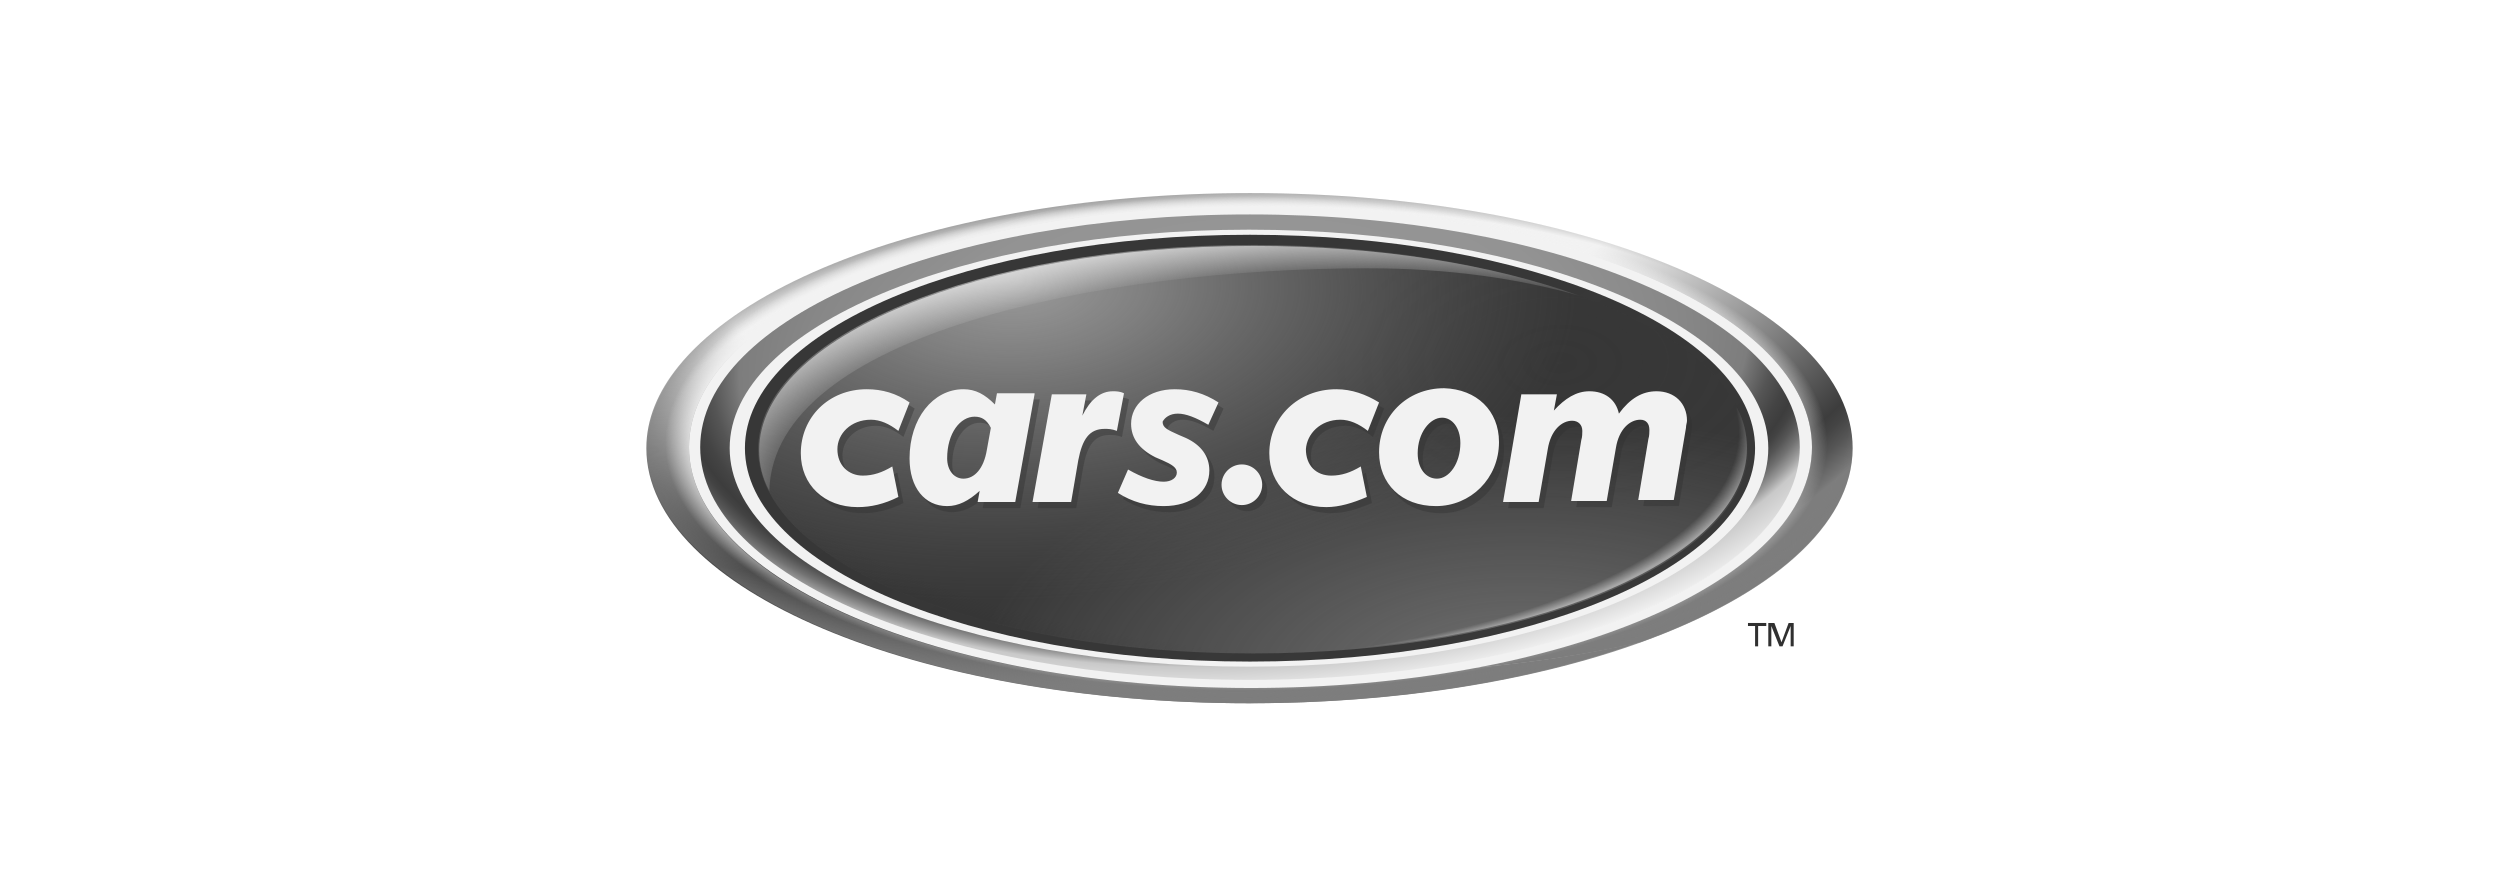
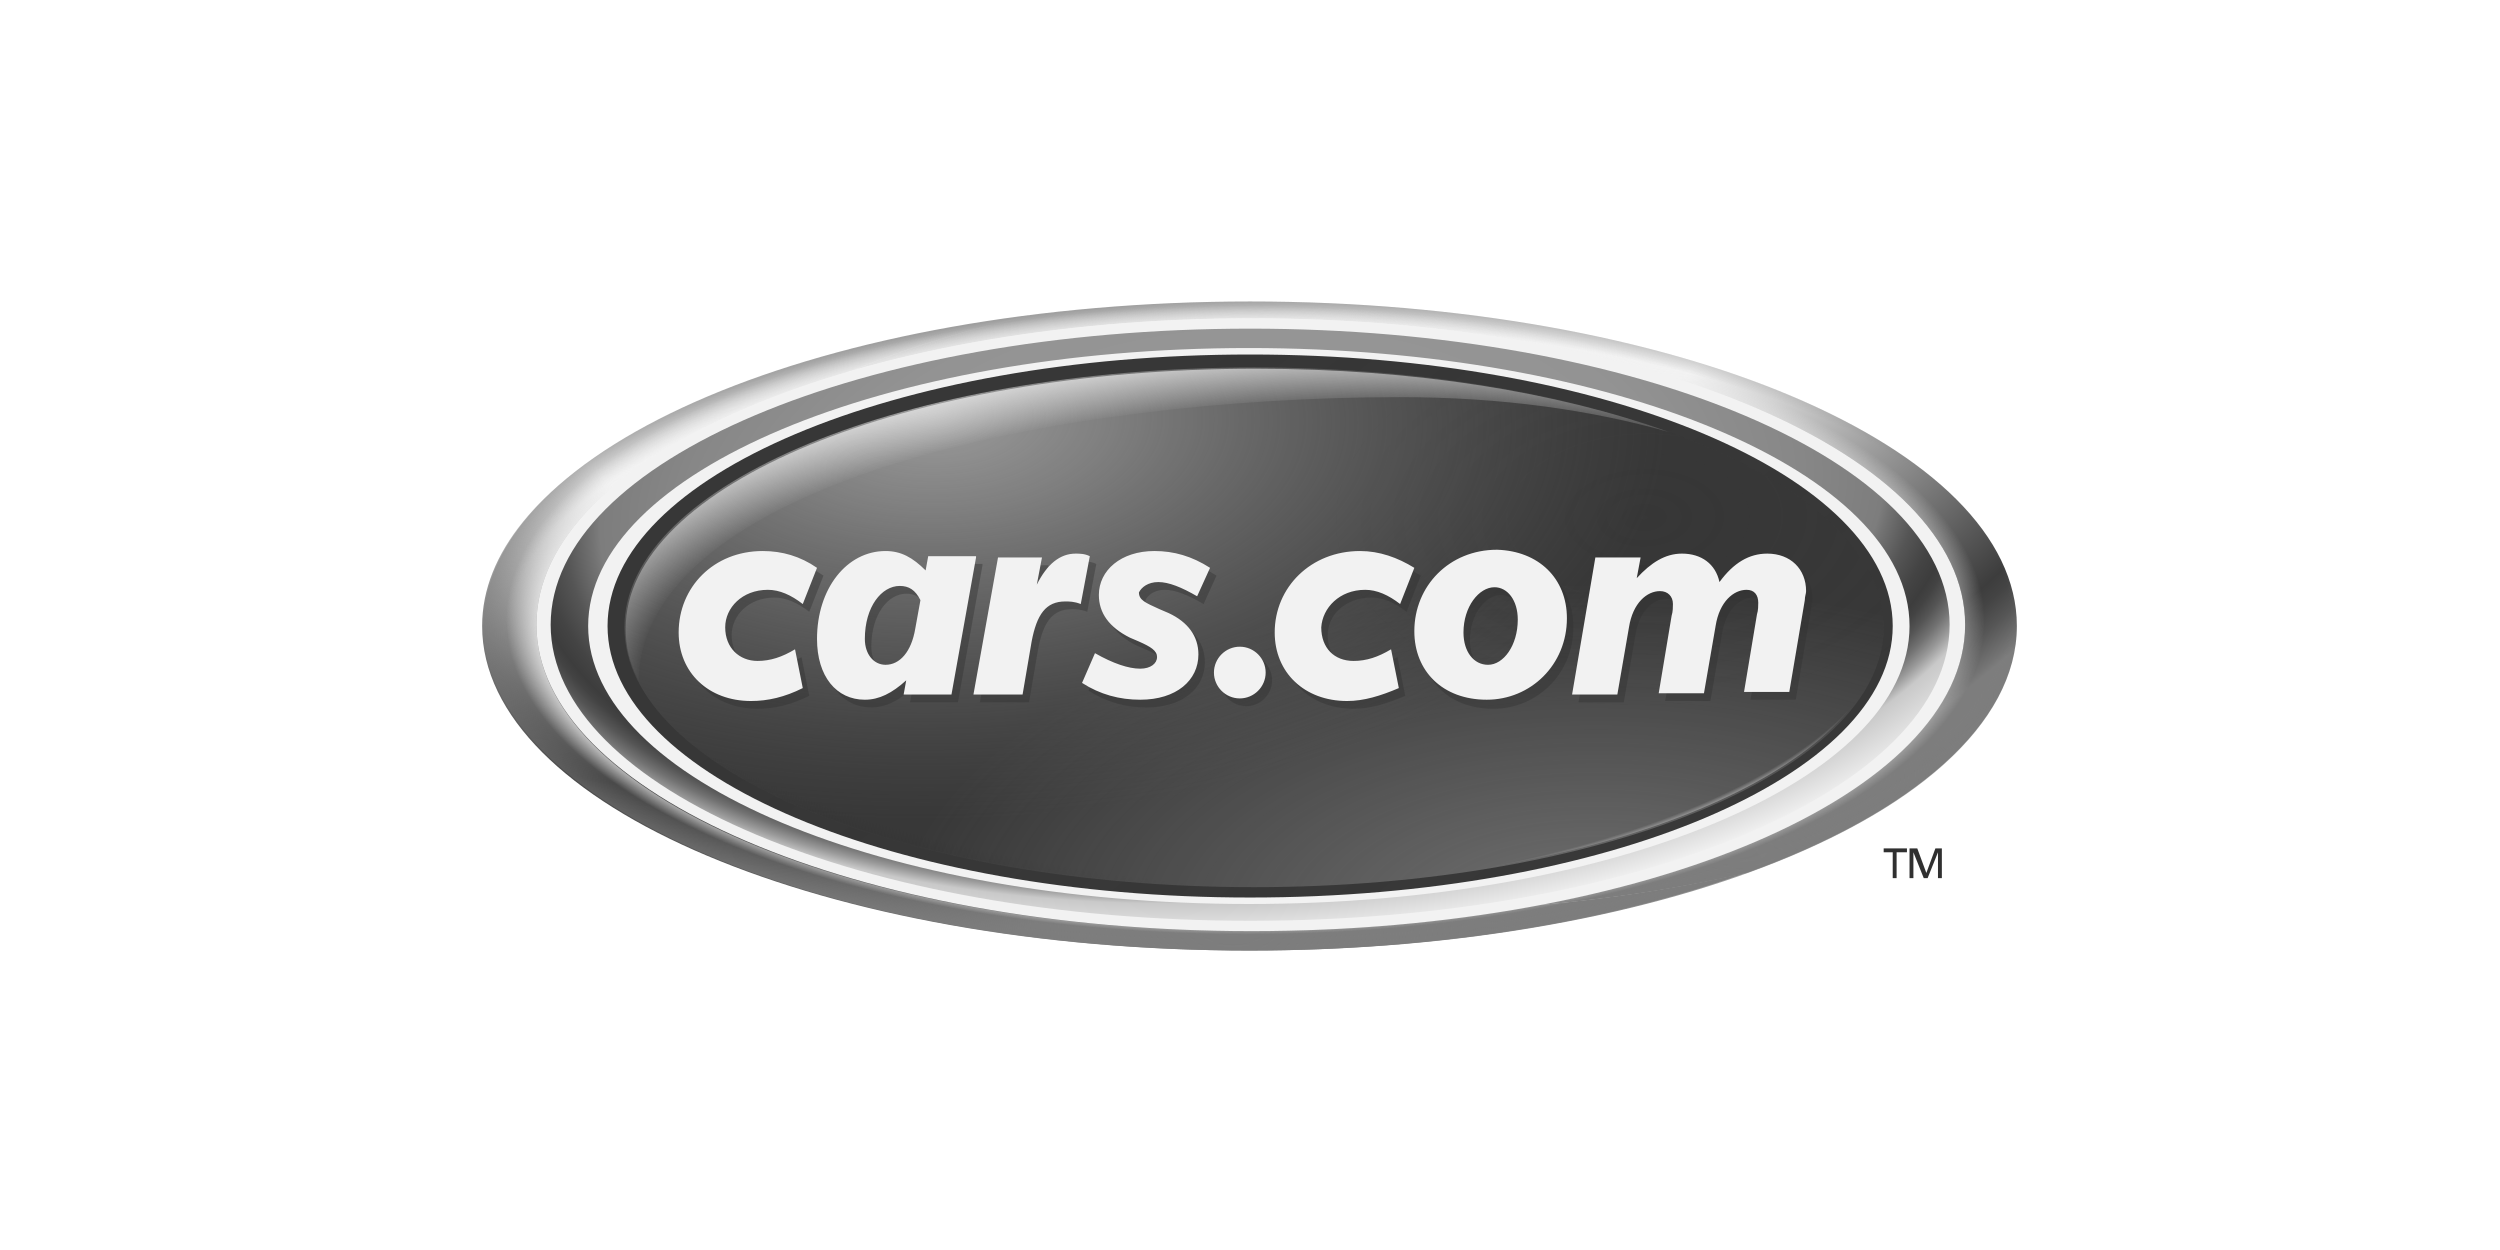
- <svg xmlns="http://www.w3.org/2000/svg" version="1.1" id="Layer_1" x="0px" y="0px" viewBox="0 0 246 88" enable-background="new 0 0 246 88" xml:space="preserve">
+ <svg xmlns="http://www.w3.org/2000/svg" version="1.1" id="Layer_1" x="0px" y="0px" width="576px" height="288px" viewBox="0 0 576 288" enable-background="new 0 0 576 288" xml:space="preserve">
  <g>
-     <radialGradient id="SVGID_1_" cx="93.346" cy="16.824" r="83.801" gradientTransform="matrix(-0.8303 0.5574 -0.4031 -0.6005 177.6305 -25.1009)" gradientUnits="userSpaceOnUse">
+     <radialGradient id="SVGID_1_" cx="96.723" cy="371.502" r="106.615" gradientTransform="matrix(-1.9441 1.3051 0.9438 1.406 37.0881 -585.5945)" gradientUnits="userSpaceOnUse">
      <stop offset="0.309" style="stop-color:#F2F2F2" />
      <stop offset="0.363" style="stop-color:#CECECE" />
      <stop offset="0.513" style="stop-color:#707070" />
      <stop offset="0.581" style="stop-color:#4A4A4A" />
      <stop offset="0.609" style="stop-color:#505050" />
      <stop offset="0.834" style="stop-color:#7D7D7D" />
    </radialGradient>
-     <path fill="url(#SVGID_1_)" d="M75,41.7c0-9.4,12.5-17.5,30.9-21.6c-24.4,3.1-42.3,12.7-42.3,24c0,13.9,26.6,25.1,59.3,25.1   c14.7,0,28.1-2.3,38.4-6c-8.3,1.9-17.8,3-27.9,3C101.2,66.2,75,55.2,75,41.7z" />
-     <radialGradient id="SVGID_2_" cx="122.587" cy="-22.28" r="95.212" gradientUnits="userSpaceOnUse">
+     <path fill="url(#SVGID_1_)" d="M145.044,137.085c0-28.002,37.236-52.131,92.048-64.345   c-72.686,9.234-126.008,37.832-126.008,71.494c0,41.406,79.239,74.771,176.649,74.771c43.791,0,83.708-6.852,114.39-17.874   c-24.725,5.66-53.024,8.938-83.111,8.938C223.091,210.068,145.044,177.301,145.044,137.085z" />
+     <radialGradient id="SVGID_2_" cx="168.9" cy="259.878" r="121.132" gradientTransform="matrix(2.3415 0 0 -2.3415 -108.6707 554.9887)" gradientUnits="userSpaceOnUse">
      <stop offset="0" style="stop-color:#F2F2F2" />
      <stop offset="0.609" style="stop-color:#F2F2F2" />
      <stop offset="0.666" style="stop-color:#D4D4D4" />
      <stop offset="0.788" style="stop-color:#868686" />
      <stop offset="0.896" style="stop-color:#3D3D3D" />
      <stop offset="0.908" style="stop-color:#444444" />
      <stop offset="0.925" style="stop-color:#565656" />
      <stop offset="0.946" style="stop-color:#747474" />
      <stop offset="0.951" style="stop-color:#7D7D7D" />
    </radialGradient>
-     <path fill="url(#SVGID_2_)" d="M182.3,44.1c0-13.9-26.6-25.1-59.3-25.1c-5.9,0-11.6,0.4-17,1.1C87.6,24.2,75,32.3,75,41.7   c0,13.5,26.2,24.5,58.5,24.5c10.1,0,19.6-1.1,27.9-3C174.2,58.6,182.3,51.7,182.3,44.1z" />
-     <ellipse fill="#383838" cx="123" cy="44.1" rx="49.9" ry="21.1" />
-     <radialGradient id="eyebrow_shadow_right_1_" cx="153.5" cy="35.706" r="15.268" fx="153.492" fy="35.706" gradientTransform="matrix(-1.693412e-02 -0.9999 1.6456 -2.787068e-02 97.3423 190.1793)" gradientUnits="userSpaceOnUse">
+     <path fill="url(#SVGID_2_)" d="M464.682,144.234c0-41.407-79.238-74.771-176.65-74.771c-17.575,0-34.555,1.191-50.641,3.277   c-54.812,12.214-92.346,36.343-92.346,64.345c0,40.216,78.047,72.983,174.267,72.983c30.086,0,58.387-3.277,83.11-8.938   C440.552,187.429,464.682,166.874,464.682,144.234z" />
+     <ellipse fill="#383838" cx="288.032" cy="144.234" rx="148.648" ry="62.855" />
+     <radialGradient id="eyebrow_shadow_right_1_" cx="86.408" cy="220.536" r="19.425" fx="86.398" fy="220.536" gradientTransform="matrix(-0.0397 -2.3412 -3.8531 0.0653 1232.066 307.1171)" gradientUnits="userSpaceOnUse">
      <stop offset="0" style="stop-color:#303030;stop-opacity:0.2" />
      <stop offset="1" style="stop-color:#303030;stop-opacity:0" />
    </radialGradient>
-     <ellipse id="eyebrow_shadow_right_2_" fill="url(#eyebrow_shadow_right_1_)" cx="123.3" cy="44.2" rx="48.7" ry="20.1" />
-     <radialGradient id="lower_left_rim_shadow_1_" cx="669.381" cy="-1148.597" r="27.247" fx="664.636" fy="-1133.716" gradientTransform="matrix(3.106681e-03 1 2.5435 -7.901844e-03 3056.243 -639.5687)" gradientUnits="userSpaceOnUse">
+     <ellipse id="eyebrow_shadow_right_2_" fill="url(#eyebrow_shadow_right_1_)" cx="288.927" cy="144.531" rx="145.071" ry="59.876" />
+     <radialGradient id="lower_left_rim_shadow_1_" cx="737.589" cy="1417.641" r="34.665" fx="731.552" fy="1436.574" gradientTransform="matrix(0.0073 2.3415 -5.9555 0.0185 8766.744 -1624.559)" gradientUnits="userSpaceOnUse">
      <stop offset="0.957" style="stop-color:#303030;stop-opacity:0" />
      <stop offset="0.99" style="stop-color:#303030;stop-opacity:0.23" />
    </radialGradient>
-     <path id="lower_left_rim_shadow" fill="url(#lower_left_rim_shadow_1_)" d="M134.4,62c7.9,0,14.8-1,20.8-2.7   c-8.6,3.1-19.7,4.9-32,4.9c-26.9,0-48.7-9-48.7-20.1c0-1.4,0.3-2.7,1-4C76,55.5,108.2,62,134.4,62z" />
-     <radialGradient id="bottom_right_glow_1_" cx="149.697" cy="67.268" r="26.446" gradientTransform="matrix(-9.634215e-04 -1 2.0465 -1.971642e-03 12.1771 217.0982)" gradientUnits="userSpaceOnUse">
+     <path id="lower_left_rim_shadow" fill="url(#lower_left_rim_shadow_1_)" d="M321.992,197.557c23.533,0,44.086-2.979,61.96-8.043   c-25.619,9.234-58.685,14.596-95.324,14.596c-80.133,0-145.073-26.809-145.073-59.875c0-4.171,0.894-8.043,2.979-11.916   C148.023,178.193,243.944,197.557,321.992,197.557z" />
+     <radialGradient id="bottom_right_glow_1_" cx="74.865" cy="195.274" r="33.646" gradientTransform="matrix(-0.0023 -2.3415 -4.7918 0.0046 1303.448 387.6416)" gradientUnits="userSpaceOnUse">
      <stop offset="0" style="stop-color:#CACACA;stop-opacity:0.4" />
      <stop offset="1" style="stop-color:#CACACA;stop-opacity:0" />
    </radialGradient>
-     <ellipse id="bottom_right_glow_2_" fill="url(#bottom_right_glow_1_)" cx="123.3" cy="44.2" rx="48.7" ry="20.1" />
-     <radialGradient id="lower_right_rim_light_1_" cx="129.859" cy="-1152.216" r="23.462" fx="125.773" fy="-1139.401" gradientTransform="matrix(-3.106681e-03 1 -2.5435 -7.901844e-03 -2816.1 -96.459)" gradientUnits="userSpaceOnUse">
+     <ellipse id="bottom_right_glow_2_" fill="url(#bottom_right_glow_1_)" cx="288.927" cy="144.531" rx="145.071" ry="59.876" />
+     <radialGradient id="lower_right_rim_light_1_" cx="198.763" cy="1457.908" r="29.85" fx="193.565" fy="1474.212" gradientTransform="matrix(-0.0073 2.3415 5.9555 0.0185 -8419.459 -352.8875)" gradientUnits="userSpaceOnUse">
      <stop offset="0.97" style="stop-color:#F2F2F2;stop-opacity:0" />
      <stop offset="0.99" style="stop-color:#F2F2F2;stop-opacity:0.5" />
    </radialGradient>
-     <path id="lower_right_rim_light" fill="url(#lower_right_rim_light_1_)" d="M112,62c-7.9,0-14.8-1-20.8-2.7   c8.6,3.1,19.7,4.9,32,4.9c26.9,0,48.7-9,48.7-20.1c0-1.4-0.3-2.7-1-4C170.5,55.5,138.2,62,112,62z" />
-     <radialGradient id="top_left_glow_circle_1_" cx="99.309" cy="29.783" r="29.323" fx="97.143" fy="29.462" gradientTransform="matrix(2.140820e-02 0.9998 -1.9051 4.079418e-02 153.9219 -70.7186)" gradientUnits="userSpaceOnUse">
+     <path id="lower_right_rim_light" fill="url(#lower_right_rim_light_1_)" d="M255.264,197.557c-23.534,0-44.088-2.979-61.961-8.043   c25.619,9.234,58.685,14.596,95.325,14.596c80.132,0,145.072-26.809,145.072-59.875c0-4.171-0.894-8.043-2.979-11.916   C429.53,178.193,333.311,197.557,255.264,197.557z" />
+     <radialGradient id="top_left_glow_circle_1_" cx="165.714" cy="278.698" r="37.306" fx="162.958" fy="278.291" gradientTransform="matrix(0.0501 2.341 4.4607 -0.0955 -1034.041 -259.7229)" gradientUnits="userSpaceOnUse">
      <stop offset="0" style="stop-color:#9D9D9D" />
      <stop offset="0.25" style="stop-color:#959595;stop-opacity:0.75" />
      <stop offset="0.644" style="stop-color:#7E7E7E;stop-opacity:0.355" />
      <stop offset="1" style="stop-color:#646464;stop-opacity:0" />
    </radialGradient>
-     <ellipse id="top_left_glow_circle_2_" fill="url(#top_left_glow_circle_1_)" cx="123.3" cy="44.2" rx="48.7" ry="20.1" />
-     <radialGradient id="top_left_rim_eyebrow_1_" cx="129.468" cy="47.246" r="23.701" fx="122.043" fy="50.129" gradientTransform="matrix(3.106681e-03 -1 2.514 7.810134e-03 10.2905 176.3444)" gradientUnits="userSpaceOnUse">
+     <ellipse id="top_left_glow_circle_2_" fill="url(#top_left_glow_circle_1_)" cx="288.927" cy="144.531" rx="145.071" ry="59.876" />
+     <radialGradient id="top_left_rim_eyebrow_1_" cx="60.286" cy="222.2" r="30.154" fx="50.839" fy="225.868" gradientTransform="matrix(0.0073 -2.3415 -5.8864 -0.0183 1614.828 298.8255)" gradientUnits="userSpaceOnUse">
      <stop offset="0.885" style="stop-color:#F2F2F2;stop-opacity:0" />
      <stop offset="1" style="stop-color:#F2F2F2;stop-opacity:0.7" />
    </radialGradient>
-     <path id="top_left_rim_eyebrow" fill="url(#top_left_rim_eyebrow_1_)" d="M134.6,26.4c7.9,0,14.8,1,20.8,2.7   c-8.6-3.1-19.7-4.9-32-4.9c-26.9,0-48.7,9-48.7,20.1c0,1.4,0.3,2.7,1,4C76.1,32.9,108.3,26.4,134.6,26.4z" />
-     <path opacity="0.4" fill="#303030" d="M85.8,38.9c1.5,0,2.9,0.4,4.2,1.3L88.9,43c-0.9-0.7-1.8-1.1-2.7-1.1c-2,0-3.3,1.4-3.3,2.9   c0,1.6,1.1,2.6,2.5,2.6c1,0,1.9-0.3,2.9-0.9l0.6,3c-1.4,0.7-2.7,1-4,1c-3.3,0-5.6-2.2-5.6-5.3C79.3,41.7,82,38.9,85.8,38.9z    M132.4,41.9c0.9,0,1.8,0.4,2.7,1.1l1.1-2.8c-1.3-0.8-2.7-1.3-4.2-1.3c-3.8,0-6.6,2.8-6.6,6.3c0,3.1,2.3,5.3,5.6,5.3   c1.3,0,2.6-0.4,4-1l-0.6-3c-1,0.6-1.9,0.9-2.9,0.9c-1.5,0-2.5-1-2.5-2.6C129,43.3,130.3,41.9,132.4,41.9z M102.3,39.4L100.4,50   h-3.7l0.2-1.1c-1.1,1-2.1,1.5-3.2,1.5c-2.2,0-3.7-1.8-3.7-4.7c0-3.9,2.3-6.8,5.3-6.8c1.2,0,2.1,0.5,3.1,1.5l0.2-1.1H102.3z    M98,42.7c-0.4-0.8-0.9-1.1-1.6-1.1c-1.4,0-2.7,1.6-2.7,4.1c0,1.2,0.7,2,1.6,2c1.1,0,2-1,2.3-2.8L98,42.7z M110,39.1   c-1.2,0-2.2,0.8-3,2.4l0.4-2.1h-3.4L102.1,50h3.8l0.7-4.1c0.4-2.1,1.1-3.1,2.6-3.1c0.3,0,0.7,0,1.2,0.2l0.7-3.7   C110.7,39.1,110.3,39.1,110,39.1z M116.4,41.3c0.8,0,1.8,0.4,3,1.1l1-2.2c-1.4-0.9-2.8-1.3-4.3-1.3c-2.6,0-4.3,1.5-4.3,3.4   c0,1.4,0.8,2.5,2.4,3.3l0.7,0.3c0.9,0.4,1.4,0.7,1.4,1.2c0,0.5-0.5,0.9-1.3,0.9c-0.9,0-2.1-0.4-3.5-1.2l-1,2.3   c1.4,0.9,2.9,1.3,4.5,1.3c2.8,0,4.5-1.5,4.5-3.5c0-1.4-0.8-2.5-2.3-3.2l-0.7-0.3c-1.1-0.5-1.6-0.7-1.6-1.3   C115.1,41.7,115.6,41.3,116.4,41.3z M122.7,46.3c-1.1,0-2,0.9-2,2c0,1.1,0.9,2,2,2c1.1,0,2-0.9,2-2   C124.7,47.2,123.8,46.3,122.7,46.3z M148,44.2c0,3.6-2.8,6.3-6.2,6.3c-3.4,0-5.6-2.2-5.6-5.3c0-3.5,2.7-6.3,6.4-6.3   C145.8,38.9,148,41,148,44.2z M144.2,44.2c0-1.5-0.8-2.5-1.8-2.5c-1.2,0-2.4,1.5-2.4,3.5c0,1.5,0.8,2.5,1.9,2.5   C143.1,47.7,144.2,46.3,144.2,44.2z M163.5,39.1c-1.4,0-2.6,0.7-3.7,2.2c-0.3-1.4-1.4-2.2-2.9-2.2c-1.3,0-2.4,0.7-3.5,1.9l0.3-1.6   h-3.5L148.4,50h3.5l0.9-5.2c0.3-1.9,1.4-2.8,2.4-2.8c0.6,0,1,0.4,1,1c0,0.2,0,0.6-0.1,0.9l-1,6h3.5l0.9-5.2   c0.3-1.9,1.4-2.8,2.4-2.8c0.6,0,0.9,0.4,0.9,1c0,0.2,0,0.6-0.1,0.9l-1,6h3.5l1.2-7.1c0-0.3,0.1-0.5,0.1-0.7   C166.5,40.3,165.3,39.1,163.5,39.1z" />
-     <linearGradient id="SVGID_3_" gradientUnits="userSpaceOnUse" x1="122.403" y1="38.275" x2="122.403" y2="49.942">
+     <path id="top_left_rim_eyebrow" fill="url(#top_left_rim_eyebrow_1_)" d="M322.588,91.507c23.532,0,44.087,2.979,61.961,8.043   c-25.619-9.235-58.686-14.597-95.325-14.597c-80.133,0-145.073,26.81-145.073,59.877c0,4.169,0.894,8.042,2.979,11.915   C148.321,110.87,244.242,91.507,322.588,91.507z" />
+     <path opacity="0.4" fill="#303030" enable-background="new    " d="M177.216,128.744c4.468,0,8.639,1.192,12.512,3.873   l-3.277,8.341c-2.681-2.085-5.362-3.277-8.043-3.277c-5.958,0-9.83,4.17-9.83,8.639c0,4.766,3.277,7.745,7.447,7.745   c2.979,0,5.66-0.894,8.638-2.681l1.788,8.937c-4.171,2.086-8.043,2.979-11.916,2.979c-9.83,0-16.682-6.554-16.682-15.789   C157.854,137.085,165.896,128.744,177.216,128.744z M316.033,137.681c2.682,0,5.363,1.191,8.044,3.277l3.276-8.341   c-3.873-2.383-8.042-3.873-12.512-3.873c-11.319,0-19.661,8.341-19.661,18.767c0,9.235,6.853,15.789,16.683,15.789   c3.872,0,7.745-1.191,11.916-2.979l-1.787-8.937c-2.979,1.787-5.66,2.681-8.64,2.681c-4.468,0-7.447-2.979-7.447-7.745   C305.905,141.851,309.778,137.681,316.033,137.681z M226.369,130.233l-5.66,31.576h-11.022l0.596-3.277   c-3.277,2.979-6.256,4.469-9.533,4.469c-6.553,0-11.021-5.362-11.021-14.001c0-11.618,6.852-20.256,15.788-20.256   c3.575,0,6.256,1.49,9.234,4.469l0.596-3.277h11.022V130.233z M213.559,140.063c-1.191-2.383-2.681-3.277-4.766-3.277   c-4.171,0-8.043,4.767-8.043,12.213c0,3.575,2.085,5.959,4.767,5.959c3.277,0,5.958-2.979,6.852-8.342L213.559,140.063z    M249.306,129.34c-3.575,0-6.554,2.383-8.937,7.149l1.192-6.256h-10.128l-5.66,31.576h11.32l2.085-12.213   c1.191-6.256,3.277-9.235,7.746-9.235c0.893,0,2.084,0,3.574,0.596l2.085-11.022C251.392,129.34,250.199,129.34,249.306,129.34z    M268.371,135.894c2.383,0,5.362,1.191,8.937,3.277l2.979-6.554c-4.17-2.681-8.341-3.873-12.81-3.873   c-7.745,0-12.809,4.469-12.809,10.128c0,4.17,2.383,7.447,7.149,9.83l2.085,0.895c2.681,1.19,4.17,2.085,4.17,3.574   c0,1.49-1.489,2.681-3.873,2.681c-2.681,0-6.255-1.19-10.426-3.573l-2.979,6.851c4.171,2.681,8.64,3.872,13.405,3.872   c8.341,0,13.405-4.469,13.405-10.426c0-4.171-2.383-7.447-6.852-9.533l-2.085-0.894c-3.276-1.49-4.766-2.085-4.766-3.873   C264.499,137.085,265.988,135.894,268.371,135.894z M287.138,150.787c-3.277,0-5.958,2.681-5.958,5.959   c0,3.277,2.681,5.957,5.958,5.957s5.958-2.68,5.958-5.957C293.096,153.468,290.415,150.787,287.138,150.787z M362.506,144.532   c0,10.724-8.342,18.768-18.471,18.768c-10.128,0-16.682-6.554-16.682-15.789c0-10.426,8.043-18.767,19.064-18.767   C355.95,128.744,362.506,135,362.506,144.532z M351.185,144.532c0-4.469-2.383-7.447-5.362-7.447   c-3.573,0-7.149,4.468-7.149,10.426c0,4.469,2.384,7.448,5.661,7.448C347.908,154.959,351.185,150.787,351.185,144.532z    M408.678,129.34c-4.171,0-7.745,2.085-11.021,6.554c-0.895-4.171-4.171-6.554-8.64-6.554c-3.872,0-7.149,2.085-10.426,5.66   l0.894-4.766h-10.427l-5.362,31.576h10.427l2.681-15.49c0.896-5.66,4.171-8.341,7.149-8.341c1.788,0,2.979,1.192,2.979,2.979   c0,0.596,0,1.787-0.299,2.681l-2.978,17.874h10.425l2.682-15.49c0.895-5.66,4.171-8.341,7.15-8.341c1.787,0,2.68,1.191,2.68,2.979   c0,0.596,0,1.788-0.297,2.681l-2.979,17.874h10.427l3.574-21.15c0-0.893,0.298-1.49,0.298-2.085   C417.614,132.914,414.04,129.34,408.678,129.34z" />
+     <linearGradient id="SVGID_3_" gradientUnits="userSpaceOnUse" x1="168.662" y1="182.837" x2="168.662" y2="167.994" gradientTransform="matrix(2.3415 0 0 -2.3415 -108.6707 554.9887)">
      <stop offset="0.611" style="stop-color:#F2F2F2" />
      <stop offset="0.791" style="stop-color:#F2F2F2" />
    </linearGradient>
-     <path fill="url(#SVGID_3_)" d="M85.3,38.3c1.5,0,2.9,0.4,4.2,1.3l-1.1,2.8c-0.9-0.7-1.8-1.1-2.7-1.1c-2,0-3.3,1.4-3.3,2.9   c0,1.6,1.1,2.6,2.5,2.6c1,0,1.9-0.3,2.9-0.9l0.6,3c-1.4,0.7-2.7,1-4,1c-3.3,0-5.6-2.2-5.6-5.3C78.8,41.1,81.5,38.3,85.3,38.3z    M131.9,41.3c0.9,0,1.8,0.4,2.7,1.1l1.1-2.8c-1.3-0.8-2.7-1.3-4.2-1.3c-3.8,0-6.6,2.8-6.6,6.3c0,3.1,2.3,5.3,5.6,5.3   c1.3,0,2.6-0.4,4-1l-0.6-3c-1,0.6-1.9,0.9-2.9,0.9c-1.5,0-2.5-1-2.5-2.6C128.6,42.7,129.9,41.3,131.9,41.3z M101.8,38.8l-1.9,10.6   h-3.7l0.2-1.1c-1.1,1-2.1,1.5-3.2,1.5c-2.2,0-3.7-1.8-3.7-4.7c0-3.9,2.3-6.8,5.3-6.8c1.2,0,2.1,0.5,3.1,1.5l0.2-1.1H101.8z    M97.5,42.1c-0.4-0.8-0.9-1.1-1.6-1.1c-1.4,0-2.7,1.6-2.7,4.1c0,1.2,0.7,2,1.6,2c1.1,0,2-1,2.3-2.8L97.5,42.1z M109.5,38.5   c-1.2,0-2.2,0.8-3,2.4l0.4-2.1h-3.4l-1.9,10.6h3.8l0.7-4.1c0.4-2.1,1.1-3.1,2.6-3.1c0.3,0,0.7,0,1.2,0.2l0.7-3.7   C110.2,38.5,109.8,38.5,109.5,38.5z M115.9,40.7c0.8,0,1.8,0.4,3,1.1l1-2.2c-1.4-0.9-2.8-1.3-4.3-1.3c-2.6,0-4.3,1.5-4.3,3.4   c0,1.4,0.8,2.5,2.4,3.3l0.7,0.3c0.9,0.4,1.4,0.7,1.4,1.2c0,0.5-0.5,0.9-1.3,0.9c-0.9,0-2.1-0.4-3.5-1.2l-1,2.3   c1.4,0.9,2.9,1.3,4.5,1.3c2.8,0,4.5-1.5,4.5-3.5c0-1.4-0.8-2.5-2.3-3.2l-0.7-0.3c-1.1-0.5-1.6-0.7-1.6-1.3   C114.6,41.1,115.1,40.7,115.9,40.7z M122.2,45.7c-1.1,0-2,0.9-2,2c0,1.1,0.9,2,2,2c1.1,0,2-0.9,2-2   C124.2,46.6,123.3,45.7,122.2,45.7z M147.5,43.5c0,3.6-2.8,6.3-6.2,6.3c-3.4,0-5.6-2.2-5.6-5.3c0-3.5,2.7-6.3,6.4-6.3   C145.3,38.3,147.5,40.4,147.5,43.5z M143.7,43.6c0-1.5-0.8-2.5-1.8-2.5c-1.2,0-2.4,1.5-2.4,3.5c0,1.5,0.8,2.5,1.9,2.5   C142.6,47.1,143.7,45.6,143.7,43.6z M163,38.5c-1.4,0-2.6,0.7-3.7,2.2c-0.3-1.4-1.4-2.2-2.9-2.2c-1.3,0-2.4,0.7-3.5,1.9l0.3-1.6   h-3.5l-1.8,10.6h3.5l0.9-5.2c0.3-1.9,1.4-2.8,2.4-2.8c0.6,0,1,0.4,1,1c0,0.2,0,0.6-0.1,0.9l-1,6h3.5l0.9-5.2   c0.3-1.9,1.4-2.8,2.4-2.8c0.6,0,0.9,0.4,0.9,1c0,0.2,0,0.6-0.1,0.9l-1,6h3.5l1.2-7.1c0-0.3,0.1-0.5,0.1-0.7   C166,39.7,164.8,38.5,163,38.5z" />
-     <linearGradient id="SVGID_4_" gradientUnits="userSpaceOnUse" x1="143.886" y1="71.111" x2="111.884" y2="29.746">
+     <path fill="url(#SVGID_3_)" d="M175.727,126.957c4.468,0,8.639,1.191,12.511,3.873l-3.277,8.341   c-2.681-2.085-5.362-3.277-8.043-3.277c-5.958,0-9.831,4.17-9.831,8.639c0,4.767,3.277,7.746,7.447,7.746   c2.979,0,5.66-0.895,8.639-2.682l1.787,8.936c-4.17,2.086-8.043,2.979-11.916,2.979c-9.831,0-16.682-6.553-16.682-15.789   C156.364,135.298,164.407,126.957,175.727,126.957z M314.544,135.894c2.682,0,5.362,1.191,8.044,3.277l3.275-8.341   c-3.871-2.383-8.043-3.873-12.511-3.873c-11.319,0-19.66,8.341-19.66,18.766c0,9.236,6.851,15.789,16.681,15.789   c3.874,0,7.745-1.191,11.916-2.979l-1.787-8.936c-2.979,1.787-5.66,2.682-8.639,2.682c-4.468,0-7.447-2.979-7.447-7.746   C304.714,140.063,308.587,135.894,314.544,135.894z M224.879,128.446l-5.66,31.578h-11.021l0.596-3.277   c-3.277,2.979-6.256,4.468-9.532,4.468c-6.554,0-11.022-5.362-11.022-14c0-11.619,6.852-20.257,15.788-20.257   c3.575,0,6.256,1.489,9.235,4.468l0.596-3.277h11.021V128.446z M212.069,138.276c-1.191-2.383-2.681-3.277-4.766-3.277   c-4.17,0-8.042,4.767-8.042,12.214c0,3.573,2.084,5.957,4.766,5.957c3.277,0,5.958-2.979,6.852-8.34L212.069,138.276z    M247.816,127.552c-3.574,0-6.553,2.383-8.937,7.149l1.191-6.255h-10.128l-5.66,31.578h11.319l2.085-12.215   c1.192-6.255,3.277-9.235,7.746-9.235c0.894,0,2.085,0,3.574,0.597l2.085-11.022C249.902,127.552,248.71,127.552,247.816,127.552z    M266.881,134.106c2.384,0,5.362,1.192,8.937,3.276l2.979-6.553c-4.17-2.681-8.34-3.873-12.809-3.873   c-7.746,0-12.81,4.468-12.81,10.128c0,4.17,2.383,7.447,7.149,9.831l2.085,0.893c2.681,1.191,4.171,2.086,4.171,3.575   s-1.49,2.681-3.873,2.681c-2.681,0-6.256-1.191-10.427-3.574l-2.979,6.852c4.17,2.682,8.639,3.872,13.405,3.872   c8.341,0,13.405-4.468,13.405-10.427c0-4.17-2.383-7.447-6.852-9.532l-2.085-0.893c-3.277-1.49-4.767-2.085-4.767-3.873   C263.009,135.298,264.499,134.106,266.881,134.106z M285.649,149c-3.277,0-5.958,2.682-5.958,5.959   c0,3.276,2.681,5.956,5.958,5.956c3.278,0,5.958-2.68,5.958-5.956C291.606,151.682,288.927,149,285.649,149z M361.015,142.447   c0,10.724-8.341,18.767-18.469,18.767s-16.683-6.553-16.683-15.788c0-10.426,8.044-18.767,19.065-18.767   C354.462,126.957,361.015,133.212,361.015,142.447z M349.696,142.745c0-4.468-2.383-7.447-5.362-7.447   c-3.576,0-7.149,4.468-7.149,10.425c0,4.469,2.383,7.448,5.659,7.448C346.418,153.171,349.696,148.702,349.696,142.745z    M407.188,127.552c-4.17,0-7.746,2.085-11.022,6.554c-0.893-4.17-4.17-6.554-8.638-6.554c-3.873,0-7.149,2.085-10.427,5.66   l0.895-4.767h-10.427l-5.362,31.578h10.427l2.681-15.491c0.893-5.66,4.17-8.341,7.149-8.341c1.786,0,2.979,1.191,2.979,2.979   c0,0.596,0,1.787-0.299,2.681l-2.979,17.874h10.426l2.682-15.49c0.893-5.661,4.169-8.341,7.148-8.341   c1.787,0,2.682,1.191,2.682,2.979c0,0.596,0,1.787-0.299,2.681l-2.979,17.874h10.426l3.576-21.15c0-0.894,0.297-1.49,0.297-2.085   C416.126,131.127,412.551,127.552,407.188,127.552z" />
+     <linearGradient id="SVGID_4_" gradientUnits="userSpaceOnUse" x1="196.002" y1="141.066" x2="155.287" y2="193.692" gradientTransform="matrix(2.3415 0 0 -2.3415 -108.6707 554.9887)">
      <stop offset="0" style="stop-color:#303030;stop-opacity:0" />
      <stop offset="1" style="stop-color:#303030;stop-opacity:0.2" />
    </linearGradient>
-     <path fill="url(#SVGID_4_)" d="M172.7,44.1c0,11.6-22.3,21-49.7,21c-27.5,0-49.7-9.4-49.7-21c0-11.6,22.3-21,49.7-21   C150.4,23.1,172.7,32.5,172.7,44.1z M123.3,24.1c-26.9,0-48.7,9-48.7,20.1c0,11.1,21.8,20.1,48.7,20.1c26.9,0,48.7-9,48.7-20.1   C172,33.1,150.2,24.1,123.3,24.1z" />
+     <path fill="url(#SVGID_4_)" d="M436.084,144.234c0,34.555-66.43,62.557-148.052,62.557c-81.92,0-148.052-28.002-148.052-62.557   c0-34.556,66.43-62.557,148.052-62.557C369.654,81.677,436.084,109.679,436.084,144.234z M288.927,84.656   c-80.134,0-145.074,26.81-145.074,59.876s64.94,59.875,145.074,59.875c80.131,0,145.071-26.809,145.071-59.875   S369.058,84.656,288.927,84.656z" />
    <g>
-       <path fill="#303030" d="M172.7,61.6H172v-0.3h1.8v0.3H173v2h-0.3V61.6z" />
-       <path fill="#303030" d="M174.1,61.3h0.5l0.7,1.9l0.7-1.9h0.5v2.3h-0.3v-2h0l-0.8,2h-0.3l-0.8-2h0v2h-0.3V61.3z" />
+       <path fill="#303030" d="M436.084,196.365h-2.086v-0.894h5.362v0.894h-2.383v5.958h-0.894V196.365z" />
+       <path fill="#303030" d="M440.254,195.472h1.489l2.087,5.659l2.084-5.659h1.49v6.852h-0.895v-5.958l0,0l-2.383,5.958h-0.894    l-2.383-5.958l0,0v5.958h-0.894v-6.852H440.254z" />
    </g>
-     <radialGradient id="inner_ring-gradient_1_" cx="122.627" cy="38.072" r="67.4" fx="123.347" fy="37.441" gradientTransform="matrix(-0.9953 6.230212e-02 -3.172925e-02 -0.5032 245.8507 45.9454)" gradientUnits="userSpaceOnUse">
+     <radialGradient id="inner_ring-gradient_1_" cx="81.464" cy="387.424" r="85.75" fx="82.379" fy="386.621" gradientTransform="matrix(-2.3305 0.1459 0.0743 1.1782 447.8821 -352.935)" gradientUnits="userSpaceOnUse">
      <stop offset="0.302" style="stop-color:#969696" />
      <stop offset="0.476" style="stop-color:#939393" />
      <stop offset="0.646" style="stop-color:#878787" />
      <stop offset="0.74" style="stop-color:#7D7D7D" />
      <stop offset="0.749" style="stop-color:#737373" />
      <stop offset="0.781" style="stop-color:#555555" />
      <stop offset="0.809" style="stop-color:#444444" />
      <stop offset="0.829" style="stop-color:#3D3D3D" />
      <stop offset="0.84" style="stop-color:#434343" />
      <stop offset="0.856" style="stop-color:#555555" />
      <stop offset="0.874" style="stop-color:#727272" />
      <stop offset="0.893" style="stop-color:#9A9A9A" />
      <stop offset="0.912" style="stop-color:#C9C9C9" />
      <stop offset="0.981" style="stop-color:#E9E9E9" />
      <stop offset="1" style="stop-color:#F2F2F2" />
    </radialGradient>
-     <path id="inner_ring-gradient" fill="url(#inner_ring-gradient_1_)" d="M123,67c29.9,0,54.2-10.3,54.2-23c0-12.7-24.3-23-54.2-23   c-29.9,0-54.2,10.3-54.2,23C68.7,56.8,93,67,123,67z M173.9,44.1c0,11.8-22.8,21.3-50.9,21.3C94.8,65.4,72,55.8,72,44.1   c0-11.8,22.8-21.3,50.9-21.3C151.1,22.7,173.9,32.3,173.9,44.1z" />
-     <radialGradient id="outer_ring-rim_shadow_1_" cx="123.963" cy="43.631" r="64.689" fx="120.951" fy="37.447" gradientTransform="matrix(0.9999 -1.667674e-02 6.604655e-03 0.396 -0.2709 28.421)" gradientUnits="userSpaceOnUse">
+     <path id="inner_ring-gradient" fill="url(#inner_ring-gradient_1_)" d="M288.032,212.451c89.07,0,161.458-30.683,161.458-68.515   c0-37.832-72.388-68.515-161.458-68.515c-89.069,0-161.457,30.683-161.457,68.515C126.277,182.066,198.664,212.451,288.032,212.451   z M439.659,144.234c0,35.15-67.92,63.451-151.627,63.451c-84.005,0-151.924-28.599-151.924-63.451   c0-35.151,67.919-63.451,151.626-63.451C371.739,80.485,439.659,109.083,439.659,144.234z" />
+     <radialGradient id="outer_ring-rim_shadow_1_" cx="169.496" cy="69.119" r="82.299" fx="165.664" fy="61.252" gradientTransform="matrix(2.3412 -0.039 -0.0155 -0.9272 -104.8439 213.5448)" gradientUnits="userSpaceOnUse">
      <stop offset="0.898" style="stop-color:#7D7D7D;stop-opacity:0" />
      <stop offset="1" style="stop-color:#7D7D7D" />
    </radialGradient>
-     <path id="outer_ring-rim_shadow" fill="url(#outer_ring-rim_shadow_1_)" d="M182.3,44.1c0,13.9-26.6,25.1-59.3,25.1   S63.7,57.9,63.7,44.1C63.7,30.2,90.2,19,123,19S182.3,30.2,182.3,44.1z M67.8,44c0,13.1,24.7,23.7,55.2,23.7S178.3,57,178.3,44   c0-13.1-24.7-23.7-55.2-23.7S67.8,30.9,67.8,44z" />
-     <radialGradient id="outer_ring-rim_highlight_1_" cx="122.633" cy="43.631" r="57.175" fx="110.721" fy="25.351" gradientTransform="matrix(1 1.114934e-03 -4.740664e-04 0.4252 2.076021e-02 24.9425)" gradientUnits="userSpaceOnUse">
+     <path id="outer_ring-rim_shadow" fill="url(#outer_ring-rim_shadow_1_)" d="M464.682,144.234c0,41.406-79.238,74.771-176.65,74.771   c-97.41,0-176.649-33.661-176.649-74.771c0-41.407,78.941-74.771,176.649-74.771C385.74,69.463,464.682,102.828,464.682,144.234z    M123.596,143.936c0,39.025,73.58,70.6,164.436,70.6c90.856,0,164.734-31.873,164.734-70.6c0-39.024-73.579-70.6-164.436-70.6   C197.473,73.336,123.596,104.912,123.596,143.936z" />
+     <radialGradient id="outer_ring-rim_highlight_1_" cx="169.035" cy="83.073" r="72.74" fx="153.88" fy="59.816" gradientTransform="matrix(2.3415 0.0026 0.0011 -0.9956 -108.9421 225.1034)" gradientUnits="userSpaceOnUse">
      <stop offset="0.941" style="stop-color:#F2F2F2;stop-opacity:0.8" />
      <stop offset="1" style="stop-color:#F2F2F2;stop-opacity:0" />
    </radialGradient>
-     <path id="outer_ring-rim_highlight" fill="url(#outer_ring-rim_highlight_1_)" d="M182.3,44.1c0,13.9-26.6,25.1-59.3,25.1   S63.7,57.9,63.7,44.1C63.7,30.2,90.2,19,123,19S182.3,30.2,182.3,44.1z M67.8,44c0,13.1,24.7,23.7,55.2,23.7S178.3,57,178.3,44   c0-13.1-24.7-23.7-55.2-23.7S67.8,30.9,67.8,44z" />
-     <path fill="#F2F2F2" d="M174,44.1c0,11.9-22.9,21.5-51.1,21.5c-28.2,0-51.1-9.6-51.1-21.5c0-11.9,22.9-21.5,51.1-21.5   C151.1,22.6,174,32.2,174,44.1z M123,23.1c-27.5,0-49.7,9.4-49.7,21c0,11.6,22.3,21,49.7,21c27.5,0,49.7-9.4,49.7-21   C172.7,32.5,150.4,23.1,123,23.1z" />
-     <path fill="#F2F2F2" d="M123.1,20.3c30.5,0,55.2,10.6,55.2,23.7c0,13.1-24.7,23.7-55.2,23.7S67.8,57,67.8,44   C67.8,30.9,92.6,20.3,123.1,20.3z M123,66.9c29.9,0,54.1-10.2,54.1-22.9c0-12.6-24.2-22.9-54.1-22.9c-29.9,0-54.1,10.2-54.1,22.9   C68.9,56.7,93.1,66.9,123,66.9z" />
+     <path id="outer_ring-rim_highlight" fill="url(#outer_ring-rim_highlight_1_)" d="M464.682,144.234   c0,41.406-79.238,74.771-176.65,74.771c-97.41,0-176.649-33.661-176.649-74.771c0-41.407,78.941-74.771,176.649-74.771   C385.74,69.463,464.682,102.828,464.682,144.234z M123.596,143.936c0,39.025,73.58,70.6,164.436,70.6   c90.856,0,164.734-31.873,164.734-70.6c0-39.024-73.579-70.6-164.436-70.6C197.473,73.336,123.596,104.912,123.596,143.936z" />
+     <path fill="#F2F2F2" d="M439.957,144.234c0,35.449-68.218,64.047-152.223,64.047s-152.222-28.598-152.222-64.047   s68.217-64.047,152.222-64.047C371.739,80.188,439.957,108.785,439.957,144.234z M288.032,81.677   c-81.92,0-148.052,28.001-148.052,62.557c0,34.555,66.43,62.557,148.052,62.557c81.92,0,148.052-28.002,148.052-62.557   C436.084,109.679,369.654,81.677,288.032,81.677z" />
+     <path fill="#F2F2F2" d="M288.33,73.336c90.856,0,164.436,31.576,164.436,70.6c0,39.025-73.579,70.6-164.436,70.6   c-90.857,0-164.734-31.873-164.734-70.6C123.596,104.912,197.473,73.336,288.33,73.336z M288.032,212.153   c89.07,0,161.159-30.385,161.159-68.217c0-37.534-72.089-68.217-161.159-68.217c-89.069,0-161.159,30.386-161.159,68.217   C126.873,181.769,198.962,212.153,288.032,212.153z" />
  </g>
</svg>
